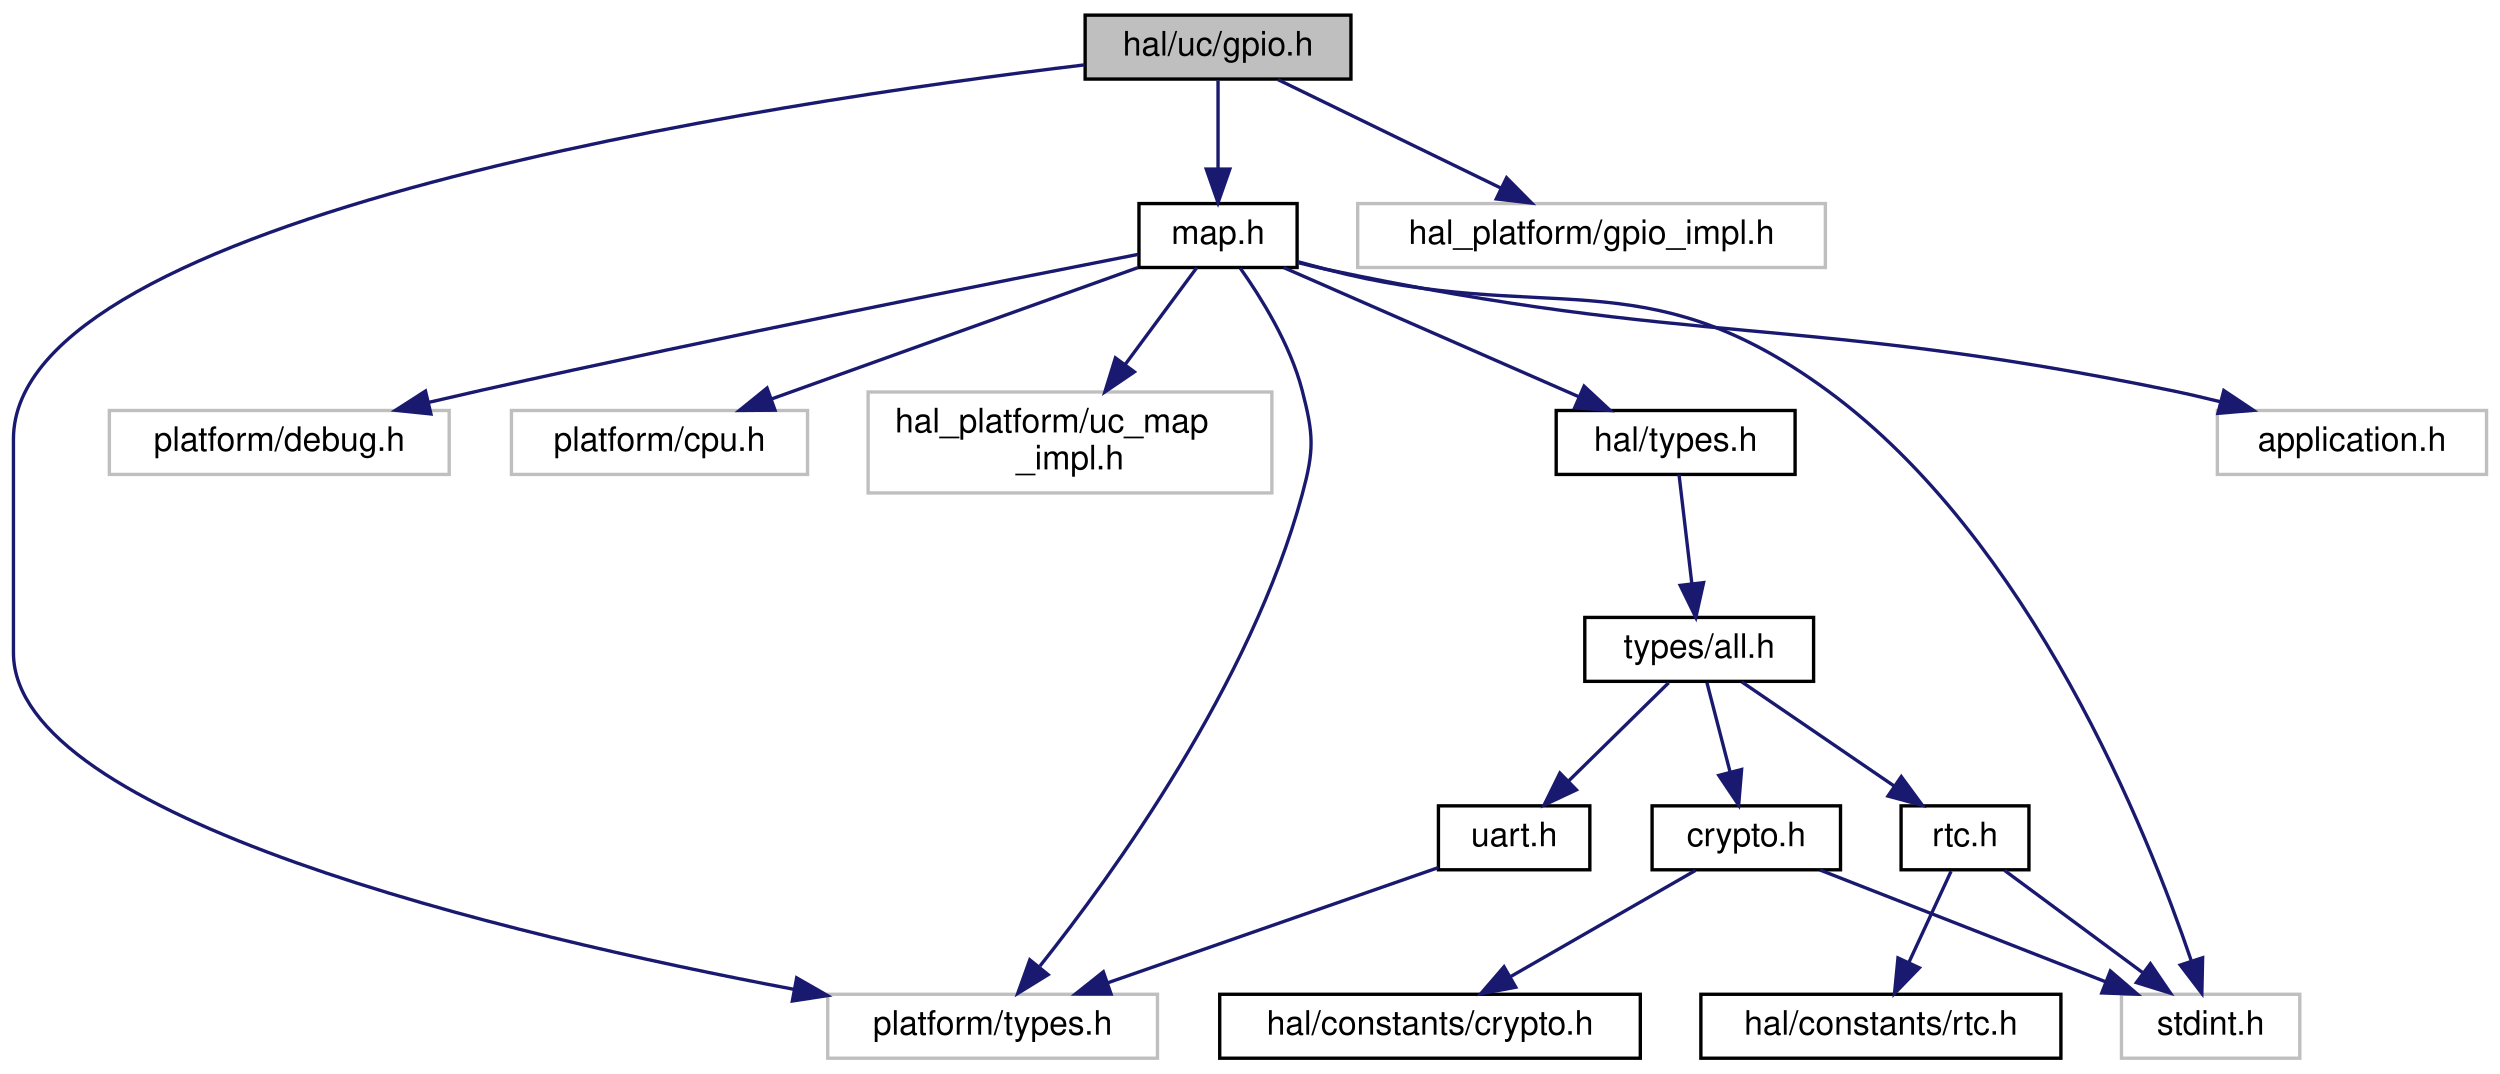
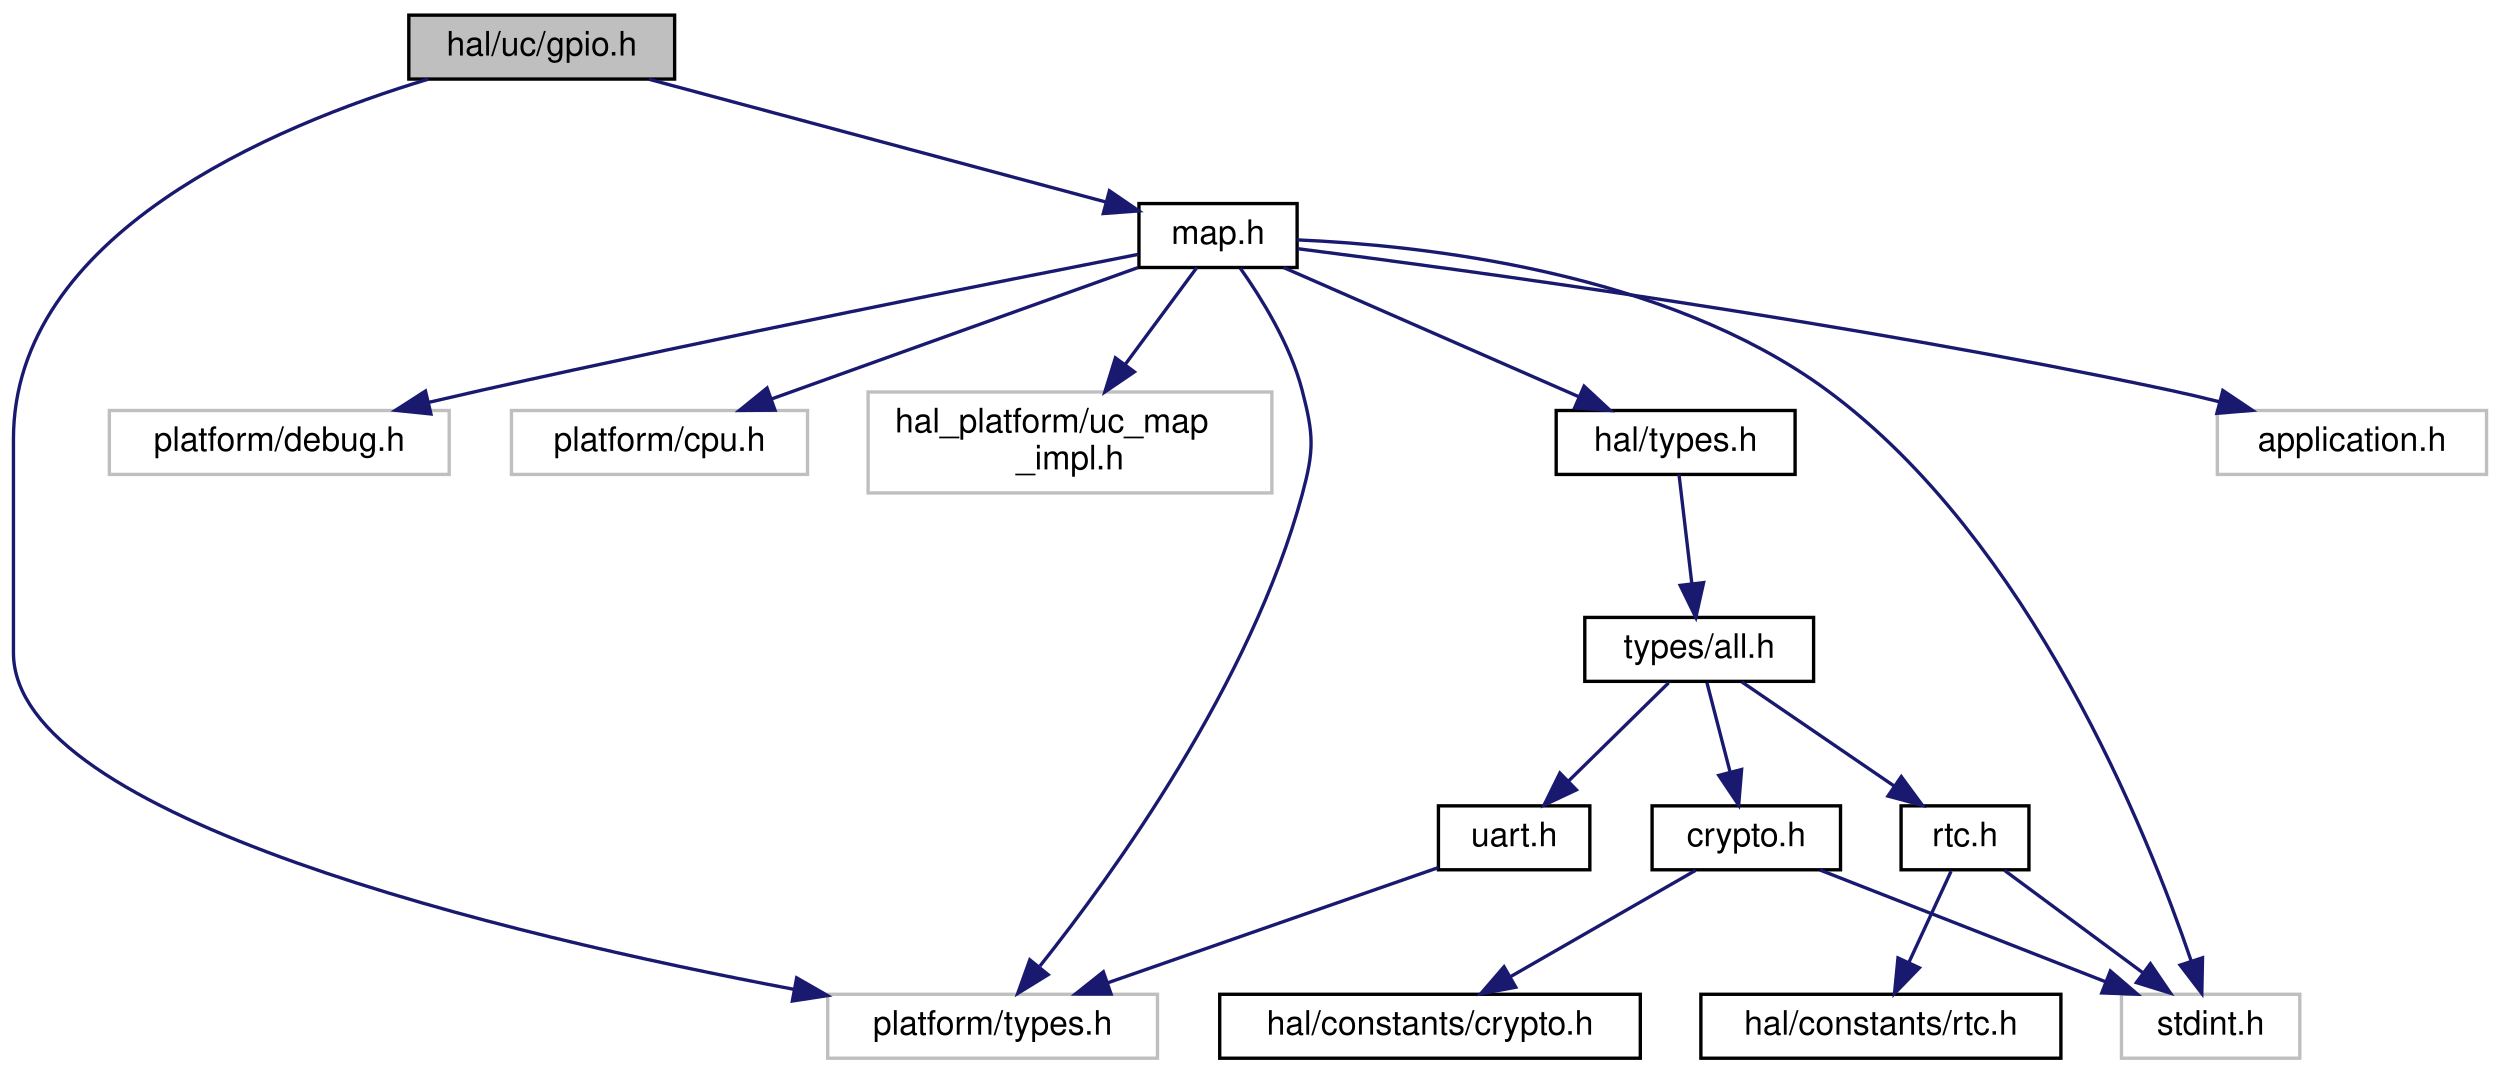
<svg xmlns="http://www.w3.org/2000/svg" xmlns:xlink="http://www.w3.org/1999/xlink" width="743pt" height="319pt" viewBox="0.00 0.00 743.00 319.00">
  <g id="graph0" class="graph" transform="scale(1 1) rotate(0) translate(4 315)">
    <g id="node1" class="node">
      <g id="a_node1">
        <a xlink:title="HAL for uC GPIOs.">
-           <polygon fill="#bfbfbf" stroke="black" points="318.5,-291.5 318.5,-310.5 397.5,-310.5 397.5,-291.5 318.5,-291.5" />
-           <text text-anchor="middle" x="358" y="-298.5" font-family="Helvetica,sans-Serif" font-size="10.00">hal/uc/gpio.h</text>
+           <polygon fill="#bfbfbf" stroke="black" points="117.5,-291.5 117.5,-310.5 196.5,-310.5 196.5,-291.5 117.5,-291.5" />
+           <text text-anchor="middle" x="157" y="-298.5" font-family="Helvetica,sans-Serif" font-size="10.00">hal/uc/gpio.h</text>
        </a>
      </g>
    </g>
    <g id="node2" class="node">
      <g id="a_node2">
        <a xlink:title=" ">
          <polygon fill="none" stroke="#bfbfbf" points="242,-0.5 242,-19.5 340,-19.5 340,-0.5 242,-0.5" />
          <text text-anchor="middle" x="291" y="-7.5" font-family="Helvetica,sans-Serif" font-size="10.00">platform/types.h</text>
        </a>
      </g>
    </g>
    <g id="edge1" class="edge">
-       <path fill="none" stroke="midnightblue" d="M318.32,-295.72C225.11,-284.57 0,-250.79 0,-184.5 0,-184.5 0,-184.5 0,-121 0,-71.89 146.85,-37.04 231.91,-20.98" />
+       <path fill="none" stroke="midnightblue" d="M123.32,-291.49C77.19,-277.59 0,-245.24 0,-184.5 0,-184.5 0,-184.5 0,-121 0,-71.89 146.85,-37.04 231.91,-20.98" />
      <polygon fill="midnightblue" stroke="midnightblue" points="232.77,-24.38 241.96,-19.11 231.49,-17.5 232.77,-24.38" />
    </g>
    <g id="node3" class="node">
      <g id="a_node3">
        <a xlink:href="map_8h.html" target="_top" xlink:title="HAL for uC Peripheral Map.">
          <polygon fill="none" stroke="black" points="334.5,-235.5 334.5,-254.5 381.5,-254.5 381.5,-235.5 334.5,-235.5" />
          <text text-anchor="middle" x="358" y="-242.5" font-family="Helvetica,sans-Serif" font-size="10.00">map.h</text>
        </a>
      </g>
    </g>
    <g id="edge2" class="edge">
-       <path fill="none" stroke="midnightblue" d="M358,-291.08C358,-284.01 358,-273.86 358,-264.99" />
-       <polygon fill="midnightblue" stroke="midnightblue" points="361.5,-264.75 358,-254.75 354.5,-264.75 361.5,-264.75" />
-     </g>
-     <g id="node16" class="node">
-       <g id="a_node16">
-         <a xlink:title=" ">
-           <polygon fill="none" stroke="#bfbfbf" points="399.5,-235.5 399.5,-254.5 538.5,-254.5 538.5,-235.5 399.5,-235.5" />
-           <text text-anchor="middle" x="469" y="-242.5" font-family="Helvetica,sans-Serif" font-size="10.00">hal_platform/gpio_impl.h</text>
-         </a>
-       </g>
-     </g>
-     <g id="edge19" class="edge">
-       <path fill="none" stroke="midnightblue" d="M375.83,-291.32C393.72,-282.62 421.48,-269.12 442.05,-259.11" />
-       <polygon fill="midnightblue" stroke="midnightblue" points="443.75,-262.18 451.21,-254.65 440.69,-255.88 443.75,-262.18" />
+       <path fill="none" stroke="midnightblue" d="M188.85,-291.44C225.88,-281.49 286.74,-265.15 324.47,-255.01" />
+       <polygon fill="midnightblue" stroke="midnightblue" points="325.72,-258.3 334.46,-252.32 323.9,-251.54 325.72,-258.3" />
    </g>
    <g id="edge4" class="edge">
      <path fill="none" stroke="midnightblue" d="M364.63,-235.27C370.77,-226.61 379.46,-212.67 383,-199 386.46,-185.66 386.61,-181.3 383,-168 367.76,-111.85 326.83,-55.23 305.06,-27.88" />
      <polygon fill="midnightblue" stroke="midnightblue" points="307.5,-25.33 298.48,-19.77 302.06,-29.74 307.5,-25.33" />
    </g>
    <g id="node4" class="node">
      <g id="a_node4">
        <a xlink:title=" ">
          <polygon fill="none" stroke="#bfbfbf" points="626.5,-0.5 626.5,-19.5 679.5,-19.5 679.5,-0.5 626.5,-0.5" />
          <text text-anchor="middle" x="653" y="-7.5" font-family="Helvetica,sans-Serif" font-size="10.00">stdint.h</text>
        </a>
      </g>
    </g>
    <g id="edge3" class="edge">
-       <path fill="none" stroke="midnightblue" d="M381.74,-237.22C384.52,-236.45 387.32,-235.7 390,-235 455.91,-217.77 484.01,-239.21 539,-199 599.57,-154.71 634.34,-67.57 647.22,-29.52" />
-       <polygon fill="midnightblue" stroke="midnightblue" points="650.62,-30.36 650.39,-19.77 643.97,-28.19 650.62,-30.36" />
+       <path fill="none" stroke="midnightblue" d="M381.51,-243.71C418.51,-242.12 491.02,-234.33 539,-199 599.43,-154.51 634.28,-67.48 647.19,-29.48" />
+       <polygon fill="midnightblue" stroke="midnightblue" points="650.59,-30.35 650.38,-19.75 643.94,-28.17 650.59,-30.35" />
    </g>
    <g id="node5" class="node">
      <g id="a_node5">
        <a xlink:href="types_8h_source.html" target="_top" xlink:title=" ">
          <polygon fill="none" stroke="black" points="458.5,-174 458.5,-193 529.5,-193 529.5,-174 458.5,-174" />
          <text text-anchor="middle" x="494" y="-181" font-family="Helvetica,sans-Serif" font-size="10.00">hal/types.h</text>
        </a>
      </g>
    </g>
    <g id="edge5" class="edge">
      <path fill="none" stroke="midnightblue" d="M377.49,-235.48C400.41,-225.45 438.69,-208.7 465.08,-197.15" />
      <polygon fill="midnightblue" stroke="midnightblue" points="466.79,-200.22 474.55,-193.01 463.99,-193.81 466.79,-200.22" />
    </g>
    <g id="node12" class="node">
      <g id="a_node12">
        <a xlink:title=" ">
          <polygon fill="none" stroke="#bfbfbf" points="655,-174 655,-193 735,-193 735,-174 655,-174" />
          <text text-anchor="middle" x="695" y="-181" font-family="Helvetica,sans-Serif" font-size="10.00">application.h</text>
        </a>
      </g>
    </g>
    <g id="edge15" class="edge">
-       <path fill="none" stroke="midnightblue" d="M381.68,-236.97C384.47,-236.25 387.29,-235.57 390,-235 500.26,-211.69 530.6,-221.65 641,-199 645.8,-198.02 650.8,-196.86 655.75,-195.63" />
-       <polygon fill="midnightblue" stroke="midnightblue" points="656.92,-198.94 665.73,-193.05 655.17,-192.16 656.92,-198.94" />
+       <path fill="none" stroke="midnightblue" d="M381.63,-241.09C430.41,-234.91 545.63,-219.33 641,-199 645.74,-197.99 650.67,-196.82 655.56,-195.6" />
+       <polygon fill="midnightblue" stroke="midnightblue" points="656.63,-198.94 665.43,-193.04 654.87,-192.16 656.63,-198.94" />
    </g>
    <g id="node13" class="node">
      <g id="a_node13">
        <a xlink:title=" ">
          <polygon fill="none" stroke="#bfbfbf" points="28.5,-174 28.5,-193 129.5,-193 129.5,-174 28.5,-174" />
          <text text-anchor="middle" x="79" y="-181" font-family="Helvetica,sans-Serif" font-size="10.00">platform/debug.h</text>
        </a>
      </g>
    </g>
    <g id="edge16" class="edge">
      <path fill="none" stroke="midnightblue" d="M334.29,-239.41C294.04,-231.55 209.84,-214.83 139,-199 133.97,-197.87 128.7,-196.66 123.47,-195.43" />
      <polygon fill="midnightblue" stroke="midnightblue" points="124.07,-191.97 113.54,-193.06 122.45,-198.78 124.07,-191.97" />
    </g>
    <g id="node14" class="node">
      <g id="a_node14">
        <a xlink:title=" ">
          <polygon fill="none" stroke="#bfbfbf" points="148,-174 148,-193 236,-193 236,-174 148,-174" />
          <text text-anchor="middle" x="192" y="-181" font-family="Helvetica,sans-Serif" font-size="10.00">platform/cpu.h</text>
        </a>
      </g>
    </g>
    <g id="edge17" class="edge">
      <path fill="none" stroke="midnightblue" d="M334.22,-235.48C305.62,-225.22 257.45,-207.96 225.2,-196.4" />
      <polygon fill="midnightblue" stroke="midnightblue" points="226.33,-193.09 215.74,-193.01 223.97,-199.68 226.33,-193.09" />
    </g>
    <g id="node15" class="node">
      <g id="a_node15">
        <a xlink:title=" ">
          <polygon fill="none" stroke="#bfbfbf" points="254,-168.5 254,-198.5 374,-198.5 374,-168.5 254,-168.5" />
          <text text-anchor="start" x="262" y="-186.5" font-family="Helvetica,sans-Serif" font-size="10.00">hal_platform/uc_map</text>
          <text text-anchor="middle" x="314" y="-175.5" font-family="Helvetica,sans-Serif" font-size="10.00">_impl.h</text>
        </a>
      </g>
    </g>
    <g id="edge18" class="edge">
      <path fill="none" stroke="midnightblue" d="M351.7,-235.48C346.13,-227.94 337.76,-216.63 330.32,-206.57" />
      <polygon fill="midnightblue" stroke="midnightblue" points="333.13,-204.48 324.37,-198.52 327.5,-208.64 333.13,-204.48" />
    </g>
    <g id="node6" class="node">
      <g id="a_node6">
        <a xlink:href="types_2all_8h_source.html" target="_top" xlink:title=" ">
          <polygon fill="none" stroke="black" points="467,-112.5 467,-131.5 535,-131.5 535,-112.5 467,-112.5" />
          <text text-anchor="middle" x="501" y="-119.5" font-family="Helvetica,sans-Serif" font-size="10.00">types/all.h</text>
        </a>
      </g>
    </g>
    <g id="edge6" class="edge">
      <path fill="none" stroke="midnightblue" d="M495,-173.98C495.99,-165.58 497.53,-152.48 498.8,-141.66" />
      <polygon fill="midnightblue" stroke="midnightblue" points="502.31,-141.85 500,-131.51 495.35,-141.03 502.31,-141.85" />
    </g>
    <g id="node7" class="node">
      <g id="a_node7">
        <a xlink:href="types_2crypto_8h_source.html" target="_top" xlink:title=" ">
          <polygon fill="none" stroke="black" points="487,-56.5 487,-75.5 543,-75.5 543,-56.5 487,-56.5" />
          <text text-anchor="middle" x="515" y="-63.5" font-family="Helvetica,sans-Serif" font-size="10.00">crypto.h</text>
        </a>
      </g>
    </g>
    <g id="edge7" class="edge">
      <path fill="none" stroke="midnightblue" d="M503.31,-112.08C505.17,-104.93 507.84,-94.64 510.15,-85.69" />
      <polygon fill="midnightblue" stroke="midnightblue" points="513.61,-86.31 512.73,-75.75 506.83,-84.55 513.61,-86.31" />
    </g>
    <g id="node9" class="node">
      <g id="a_node9">
        <a xlink:href="types_2rtc_8h_source.html" target="_top" xlink:title=" ">
          <polygon fill="none" stroke="black" points="561,-56.5 561,-75.5 599,-75.5 599,-56.5 561,-56.5" />
          <text text-anchor="middle" x="580" y="-63.5" font-family="Helvetica,sans-Serif" font-size="10.00">rtc.h</text>
        </a>
      </g>
    </g>
    <g id="edge10" class="edge">
      <path fill="none" stroke="midnightblue" d="M513.69,-112.32C525.9,-103.98 544.58,-91.21 559,-81.35" />
      <polygon fill="midnightblue" stroke="midnightblue" points="561.06,-84.19 567.34,-75.65 557.11,-78.41 561.06,-84.19" />
    </g>
    <g id="node11" class="node">
      <g id="a_node11">
        <a xlink:href="types_2uart_8h_source.html" target="_top" xlink:title=" ">
          <polygon fill="none" stroke="black" points="423.5,-56.5 423.5,-75.5 468.5,-75.5 468.5,-56.5 423.5,-56.5" />
          <text text-anchor="middle" x="446" y="-63.5" font-family="Helvetica,sans-Serif" font-size="10.00">uart.h</text>
        </a>
      </g>
    </g>
    <g id="edge13" class="edge">
      <path fill="none" stroke="midnightblue" d="M491.92,-112.08C483.83,-104.14 471.8,-92.34 462.09,-82.8" />
      <polygon fill="midnightblue" stroke="midnightblue" points="464.5,-80.26 454.91,-75.75 459.6,-85.25 464.5,-80.26" />
    </g>
    <g id="edge8" class="edge">
      <path fill="none" stroke="midnightblue" d="M536.87,-56.44C559.78,-47.48 595.98,-33.31 621.87,-23.18" />
      <polygon fill="midnightblue" stroke="midnightblue" points="623.2,-26.42 631.24,-19.52 620.65,-19.9 623.2,-26.42" />
    </g>
    <g id="node8" class="node">
      <g id="a_node8">
        <a xlink:href="constants_2crypto_8h_source.html" target="_top" xlink:title=" ">
          <polygon fill="none" stroke="black" points="358.5,-0.5 358.5,-19.5 483.5,-19.5 483.5,-0.5 358.5,-0.5" />
          <text text-anchor="middle" x="421" y="-7.5" font-family="Helvetica,sans-Serif" font-size="10.00">hal/constants/crypto.h</text>
        </a>
      </g>
    </g>
    <g id="edge9" class="edge">
      <path fill="none" stroke="midnightblue" d="M499.9,-56.32C485.1,-47.82 462.31,-34.73 445.02,-24.8" />
      <polygon fill="midnightblue" stroke="midnightblue" points="446.48,-21.6 436.07,-19.65 442.99,-27.67 446.48,-21.6" />
    </g>
    <g id="edge11" class="edge">
      <path fill="none" stroke="midnightblue" d="M591.73,-56.32C602.84,-48.11 619.74,-35.6 632.98,-25.81" />
      <polygon fill="midnightblue" stroke="midnightblue" points="635.1,-28.59 641.06,-19.83 630.94,-22.97 635.1,-28.59" />
    </g>
    <g id="node10" class="node">
      <g id="a_node10">
        <a xlink:href="constants_2rtc_8h_source.html" target="_top" xlink:title=" ">
          <polygon fill="none" stroke="black" points="501.5,-0.5 501.5,-19.5 608.5,-19.5 608.5,-0.5 501.5,-0.5" />
          <text text-anchor="middle" x="555" y="-7.5" font-family="Helvetica,sans-Serif" font-size="10.00">hal/constants/rtc.h</text>
        </a>
      </g>
    </g>
    <g id="edge12" class="edge">
      <path fill="none" stroke="midnightblue" d="M575.87,-56.08C572.49,-48.77 567.58,-38.18 563.38,-29.1" />
      <polygon fill="midnightblue" stroke="midnightblue" points="566.43,-27.36 559.05,-19.75 560.08,-30.3 566.43,-27.36" />
    </g>
    <g id="edge14" class="edge">
      <path fill="none" stroke="midnightblue" d="M423.46,-57.15C397.66,-48.16 355.12,-33.34 325.23,-22.92" />
      <polygon fill="midnightblue" stroke="midnightblue" points="326.21,-19.56 315.62,-19.58 323.91,-26.17 326.21,-19.56" />
    </g>
  </g>
</svg>
